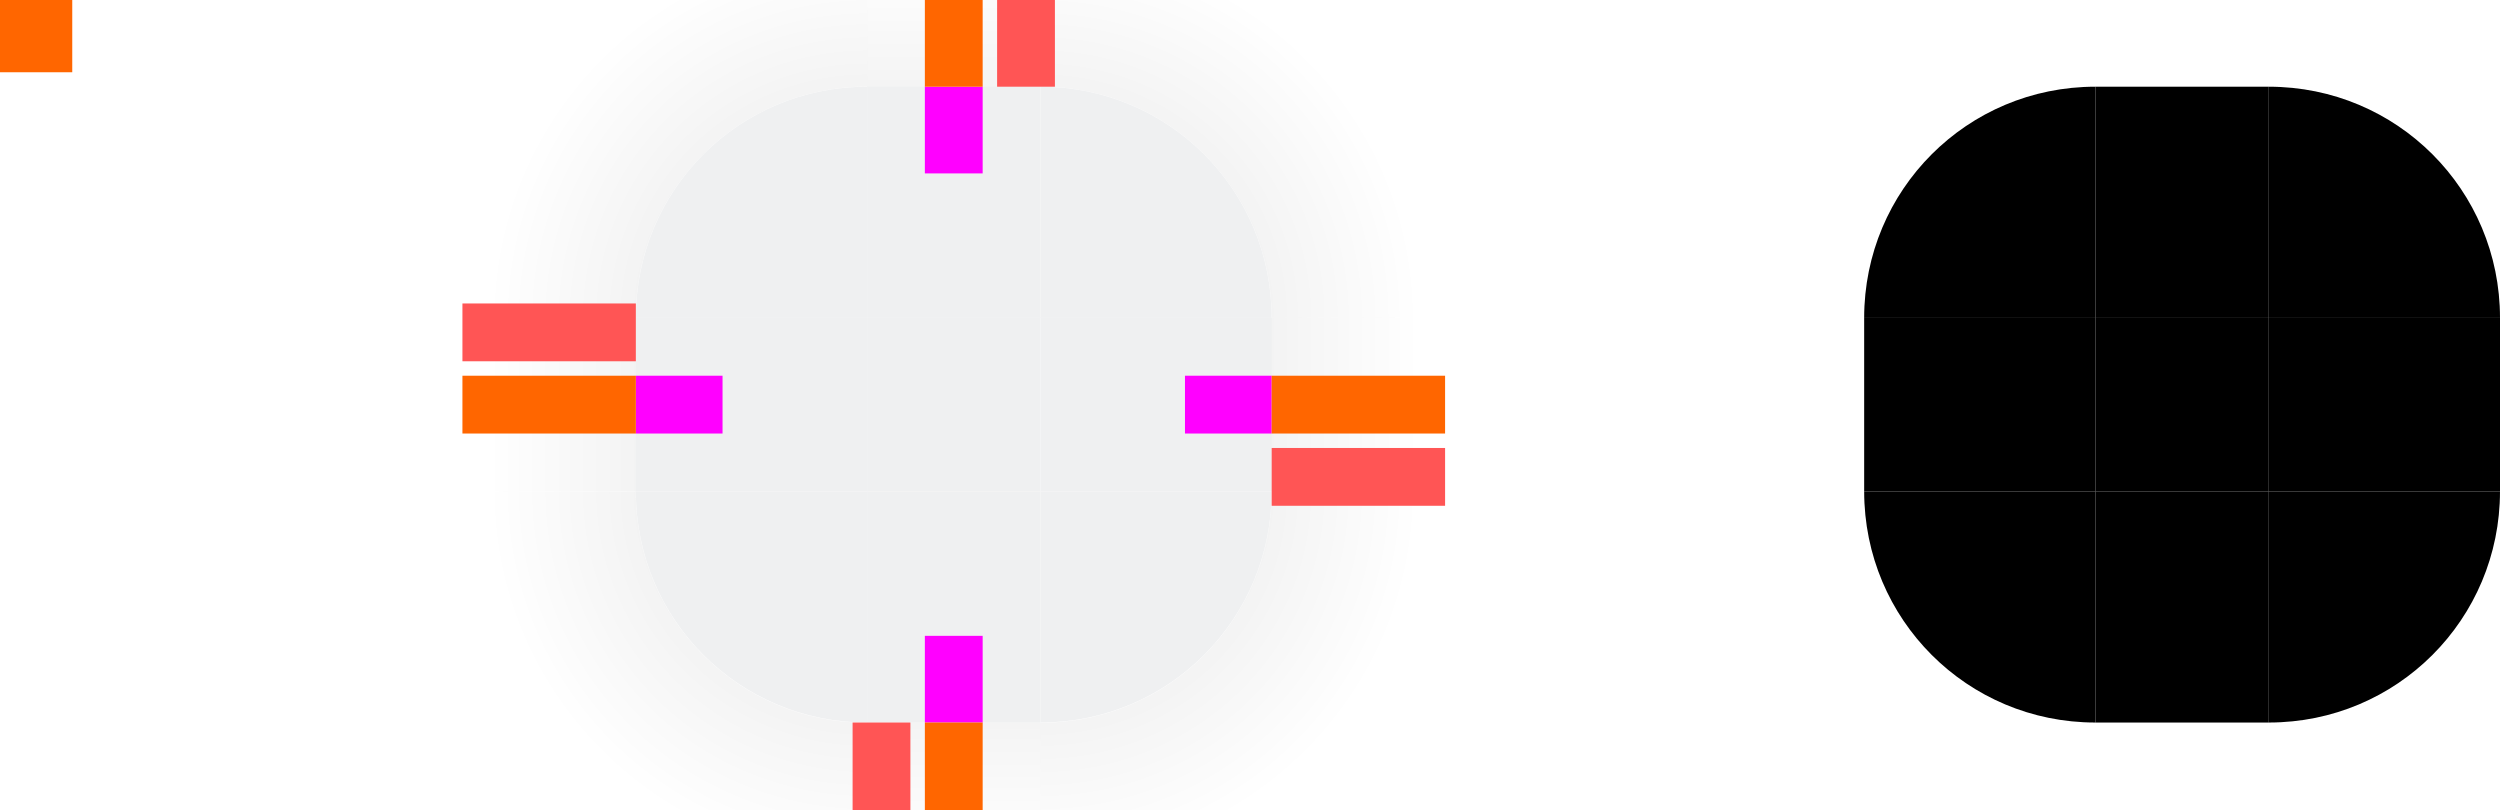
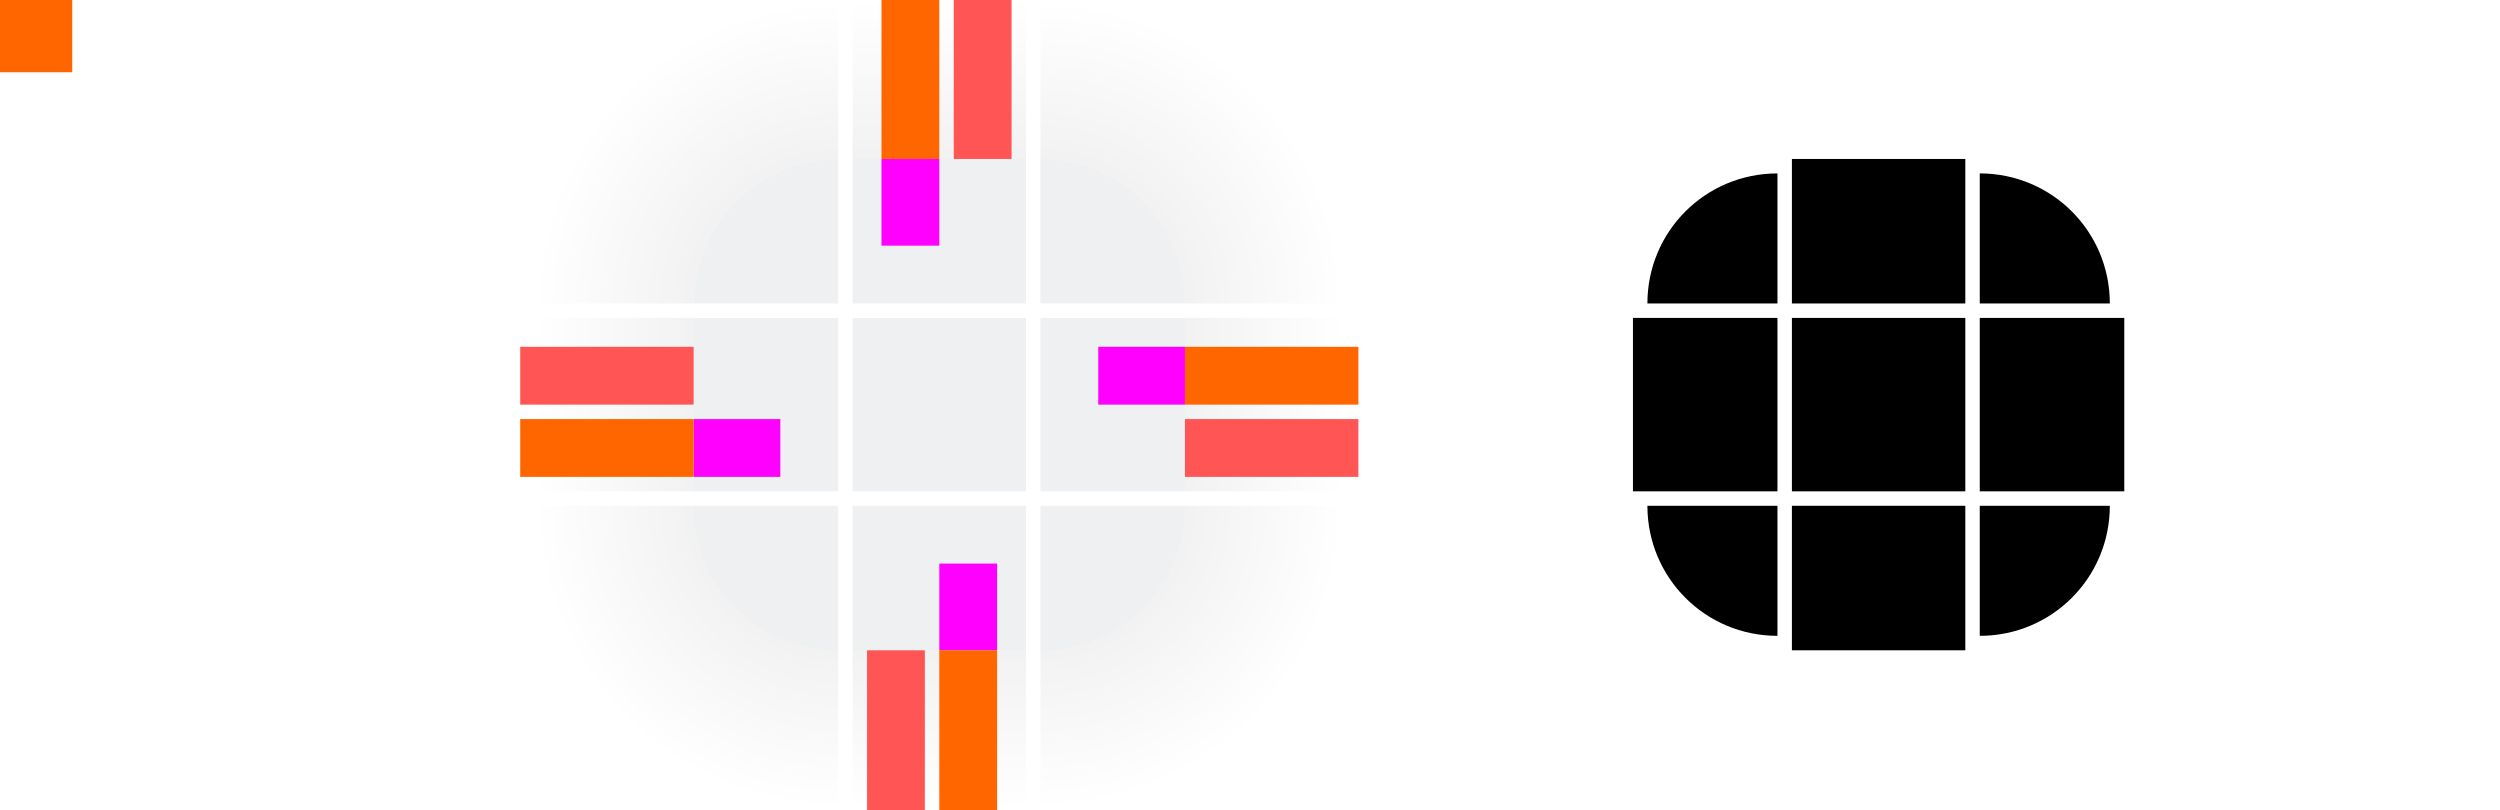
<svg xmlns="http://www.w3.org/2000/svg" xmlns:xlink="http://www.w3.org/1999/xlink" width="173" height="56" version="1.1" viewBox="0 0 173 56" id="svg1813">
  <defs id="defs1703">
    <style id="current-color-scheme" type="text/css">.ColorScheme-Text {
        color:#31363b;
        stop-color:#31363b;
      }
      .ColorScheme-Background {
        color:#eff0f1;
        stop-color:#eff0f1;
      }
      .ColorScheme-Highlight {
        color:#3daee9;
        stop-color:#3daee9;
      }
      .ColorScheme-ViewText {
        color:#31363b;
        stop-color:#31363b;
      }
      .ColorScheme-ViewBackground {
        color:#fcfcfc;
        stop-color:#fcfcfc;
      }
      .ColorScheme-ViewHover {
        color:#93cee9;
        stop-color:#93cee9;
      }
      .ColorScheme-ViewFocus{
        color:#3daee9;
        stop-color:#3daee9;
      }
      .ColorScheme-ButtonText {
        color:#31363b;
        stop-color:#31363b;
      }
      .ColorScheme-ButtonBackground {
        color:#eff0f1;
        stop-color:#eff0f1;
      }
      .ColorScheme-ButtonHover {
        color:#93cee9;
        stop-color:#93cee9;
      }
      .ColorScheme-ButtonFocus{
        color:#3daee9;
        stop-color:#3daee9;
      }</style>
    <linearGradient id="linearGradient4270">
      <stop stop-color="#000000" stop-opacity=".667" offset="0" id="stop1690" />
      <stop stop-color="#000000" stop-opacity="0" offset="1" id="stop1692" />
    </linearGradient>
-     <radialGradient id="radialGradient1031" cx="77" cy="12" r="6" gradientTransform="matrix(5.7846e-6 4.2778 -4.3333 5.8598e-6 124 -295.39)" gradientUnits="userSpaceOnUse" xlink:href="#linearGradient4270" />
-     <radialGradient id="radialGradient1025" cx="77" cy="12" r="6" gradientTransform="matrix(-1.5825e-5 4.2778 4.3333 1.6031e-5 8.0013 -295.39)" gradientUnits="userSpaceOnUse" xlink:href="#linearGradient4270" />
-     <radialGradient id="radialGradient1019" cx="77" cy="12" r="6" gradientTransform="matrix(2.9688e-5 -4.2778 -4.3333 -3.0073e-5 124 351.39)" gradientUnits="userSpaceOnUse" xlink:href="#linearGradient4270" />
-     <linearGradient id="linearGradient4950" x1="49" x2="62" y1="932.36" y2="932.36" gradientTransform="matrix(.85714 0 0 1 8.9999 0)" gradientUnits="userSpaceOnUse" xlink:href="#linearGradient4270" />
-     <linearGradient id="linearGradient4948" x1="-21" x2="-8" y1="932.36" y2="932.36" gradientTransform="matrix(.85714 0 0 1 -1 0)" gradientUnits="userSpaceOnUse" xlink:href="#linearGradient4270" />
-     <linearGradient id="linearGradient4934" x1="946.36" x2="958.86" y1="-35" y2="-35" gradientTransform="matrix(.85714 0 0 1 137.2 0)" gradientUnits="userSpaceOnUse" xlink:href="#linearGradient4270" />
-     <radialGradient id="radialGradient994" cx="77" cy="12" r="6" gradientTransform="matrix(-2.4781e-5 -4.2778 4.3333 -2.5103e-5 8.0021 351.39)" gradientUnits="userSpaceOnUse" xlink:href="#linearGradient4270" />
-     <linearGradient id="linearGradient4920" x1="-918.36" x2="-905.86" y1="-35" y2="-35" gradientTransform="matrix(1.2857 0 0 1 264.4 0)" gradientUnits="userSpaceOnUse" xlink:href="#linearGradient4270" />
+     <radialGradient id="radialGradient994" cx="77" cy="12" r="6" gradientTransform="matrix(2.7475373e-5,-2.997807,2.999891,2.7471008e-5,-45.14383,1176.048)" gradientUnits="userSpaceOnUse" xlink:href="#linearGradient4270" fx="77" fy="12" />
+     <linearGradient id="linearGradient4920" x1="-915.384" x2="-904.883" y1="-35" y2="-35" gradientTransform="matrix(1.999948,0,0,0.375,1814.72,-52.875)" gradientUnits="userSpaceOnUse" xlink:href="#linearGradient4270" />
  </defs>
-   <g id="shadow-topleft" transform="matrix(1.1667 0 0 1.1667 64.667 -1086.8)" opacity=".5">
-     <path transform="matrix(.85715 0 0 .85715 -55.429 931.51)" d="m32-6v28h12c0-8.864 7.136-16 16-16v-12h-28z" fill="url(#radialGradient994)" opacity=".35" id="path1705" />
-   </g>
-   <g id="shadow-topright" transform="matrix(-1.1667 0 0 1.1667 67.333 -1086.8)" opacity=".5">
-     <path transform="matrix(-.85714 0 0 .85714 57.714 931.51)" d="m72-6v12c8.864 0 16 7.136 16 16h12v-28h-28z" fill="url(#radialGradient1019)" opacity=".35" id="path1708" />
-   </g>
-   <g id="shadow-bottomright" transform="matrix(-1.1667 0 0 -1.1667 67.333 1142.8)" opacity=".5">
-     <path transform="matrix(-.85714 0 0 -.85714 57.714 979.5)" d="m88 34c0 8.864-7.136 16-16 16v12h28v-28h-12z" fill="url(#radialGradient1031)" opacity=".35" id="path1711" />
-   </g>
-   <g id="shadow-bottomleft" transform="matrix(1.1667 0 0 -1.1667 64.667 1142.8)" opacity=".5">
-     <path transform="matrix(.85714 0 0 -.85714 -55.429 979.5)" d="m32 34v28h28v-12c-8.864 0-16-7.136-16-16h-12z" fill="url(#radialGradient1025)" opacity=".35" id="path1714" />
+   <g id="shadow-topleft" transform="matrix(1.1667,0,0,1.1667,68.667,-1081.792)">
+     <path id="path1705" style="opacity:0.15;fill:url(#radialGradient994);stroke-width:1" d="m -27.999,926.367 v 18.852 l 10.285,0.005 c 0,-4.747 3.823,-8.568 8.571,-8.568 v -10.288 z" />
  </g>
  <rect id="hint-tile-center" y="-1.4648e-5" width="5" height="5" fill="#ff6600" />
-   <g id="top" transform="matrix(0.375,0,0,2.6667,52.875,-2421.657)">
-     <rect transform="matrix(0,-1,-1,0,0,0)" x="-916.36" y="-51" width="6" height="32" class="ColorScheme-Background" fill="currentColor" id="rect1718" />
+   <g id="top" transform="matrix(0.375,0,0,1.666667,51.875,-1506.267)">
+     <rect transform="matrix(0,-1,-1,0,0,0)" x="-916.36" y="-51" width="6" height="32" class="ColorScheme-Background" fill="currentColor" id="rect1718" style="opacity:1" />
  </g>
-   <g id="topleft" transform="matrix(1.3333,0,0,1.3333,26.6675,-1207.783)">
-     <path d="m 25,910.36 c -6.648,0 -12,5.352 -12,12 h 12 v -10 z" class="ColorScheme-Background" fill="currentColor" id="path1721" />
+   <g id="topleft" transform="matrix(1.3333,0,0,1.3333,30.66749,-1202.783)">
+     <path d="M 20.5,910.36 C 16.345,910.36 13,913.705 13,917.86 h 7.5 v -6.25 z" class="ColorScheme-Background" fill="currentColor" id="path1721" />
  </g>
-   <g id="topright" transform="matrix(1.3333,0,0,1.3333,12.0015,-1207.783)">
+   <g id="topright" transform="matrix(0.8333333,0,0,0.8333333,34.49217,-747.633)">
    <path d="m 45,910.36 v 12 h 12 c 0,-6.648 -5.352,-12 -12,-12 z" class="ColorScheme-Background" fill="currentColor" id="path1724" />
  </g>
-   <g id="bottom" transform="matrix(0.375,0,0,2.6667,52.875,-2494.992)">
+   <g id="bottom" transform="matrix(0.375,0,0,1.666667,51.875,-1545.6)">
    <rect transform="rotate(90)" x="948.36" y="-51" width="6" height="32" class="ColorScheme-Background" fill="currentColor" id="rect1727" />
  </g>
-   <g id="bottomleft" transform="matrix(1.3333,0,0,1.3333,26.6675,-1222.449)">
+   <g id="bottomleft" transform="matrix(0.8333333,0,0,0.8333333,37.16667,-750.3)">
    <path d="m 13,942.36 c 0,6.648 5.352,12 12,12 v -12 H 15 Z" class="ColorScheme-Background" fill="currentColor" id="path1730" />
  </g>
-   <g id="bottomright" transform="matrix(1.3333,0,0,1.3333,12.0015,-1222.449)">
+   <g id="bottomright" transform="matrix(0.8333333,0,0,0.8333333,34.5,-750.3)">
    <path d="m 45,942.36 v 12 c 6.648,0 12,-5.352 12,-12 H 47 Z" class="ColorScheme-Background" fill="currentColor" id="path1733" />
  </g>
-   <g id="left" transform="matrix(2.6667,0,0,0.375,9.3327,-321.635)">
+   <g id="left" transform="matrix(1.666667,0,0,0.375,26.33333,-321.635)">
    <rect transform="scale(-1,1)" x="-19" y="916.36" width="6" height="32" class="ColorScheme-Background" fill="currentColor" id="rect1736" />
  </g>
-   <g id="right" transform="matrix(2.6667,0,0,0.375,-64.0017,-321.635)">
+   <g id="right" transform="matrix(1.666667,0,0,0.375,-13,-321.635)">
    <rect x="51" y="916.36" width="6" height="32" class="ColorScheme-Background" fill="currentColor" id="rect1739" />
  </g>
-   <rect id="center" x="60" y="22" width="12" height="12" class="ColorScheme-Background" fill="currentColor" />
-   <rect id="hint-top-margin" x="64" y="6" width="4" height="6" fill="#ff00ff" stroke-width="1.414" />
-   <rect id="hint-bottom-margin" x="64" y="44" width="4" height="6" fill="#ff00ff" stroke-width="1.414" />
-   <rect id="hint-right-margin" transform="rotate(90)" x="26" y="-88" width="4" height="6" fill="#ff00ff" stroke-width="1.414" />
-   <rect id="hint-left-margin" transform="rotate(90)" x="26" y="-50" width="4" height="6" fill="#ff00ff" stroke-width="1.414" />
-   <g id="shadow-top" transform="matrix(.375 0 0 1.5556 52.875 -1403.5)" opacity=".5">
-     <rect transform="matrix(0,-1,-1,0,0,0)" x="-916.36" y="-51" width="6" height="32" fill="none" opacity="1" id="rect1747" />
-     <rect transform="matrix(0,-1,-1,0,0,0)" x="-906.08" y="-51" width="7.714" height="32" fill="url(#linearGradient4920)" opacity=".35" id="rect1749" />
-     <rect transform="matrix(0,-1,-1,0,0,0)" x="-911.36" y="-51" width="1" height="32" fill="none" opacity="1" id="rect1751" />
+   <rect id="center" x="59" y="22" width="12" height="12" class="ColorScheme-Background" fill="currentColor" />
+   <g id="shadow-top" transform="translate(-1,4.999999)">
+     <rect transform="matrix(0,-1,-1,0,0,0)" x="-16" y="-72" width="22" height="12" id="rect1747" style="fill:none;stroke-width:0.764" />
+     <rect transform="matrix(0,-1,-1,0,0,0)" x="-6" y="-72" width="12" height="12" id="rect1749" style="opacity:0.15;fill:url(#linearGradient4920);stroke-width:0.764" />
  </g>
-   <g id="shadow-bottom" transform="matrix(.375 0 0 2.3333 52.875 -2178.8)" opacity=".5">
-     <rect transform="rotate(90)" x="948.36" y="-51" width="6" height="32" fill="none" opacity="1" id="rect1754" />
-     <rect transform="rotate(90)" x="955.22" y="-51" width="5.143" height="32" fill="url(#linearGradient4934)" opacity=".35" id="rect1756" />
-     <rect transform="rotate(90)" x="953.36" y="-51" width="1" height="32" fill="none" opacity="1" id="rect1758" />
+   <g id="mask-top" transform="matrix(0.375,0,0,0.8333333,116.87,-747.6442)">
+     <rect transform="matrix(0,-1,-1,0,0,0)" x="-922.373" y="-51.013" width="12" height="32" fill="#000000" opacity="0.97" id="rect1779" style="opacity:1" />
  </g>
-   <g id="shadow-left" transform="matrix(2.3333 0 0 .375 15.667 -321.64)" opacity=".5">
-     <rect transform="scale(-1,1)" x="-19" y="916.36" width="6" height="32" fill="none" opacity="1" id="rect1761" />
-     <rect transform="scale(-1,1)" x="-12.143" y="916.36" width="5.143" height="32" fill="url(#linearGradient4948)" opacity=".35" id="rect1763" />
-     <rect transform="scale(-1,1)" x="-14" y="916.36" width="1" height="32" fill="none" opacity="1" id="rect1765" />
+   <g id="mask-topleft" transform="translate(100,-899.36)">
+     <path d="m 23,910.36 c -5.54,0 -10,4.46 -10,10 h 10 z" id="path1274" style="fill:none" />
+     <path d="m 23,911.36 c -4.986,0 -9,4.014 -9,9 h 9 z" fill="#000000" id="path1782" />
  </g>
-   <g id="shadow-right" transform="matrix(2.3333 0 0 .375 -47 -321.64)" opacity=".5">
-     <rect x="51" y="916.36" width="6" height="32" fill="none" opacity="1" id="rect1768" />
-     <rect x="57.857" y="916.36" width="5.143" height="32" fill="url(#linearGradient4950)" opacity=".35" id="rect1770" />
-     <rect x="56" y="916.36" width="1" height="32" fill="none" opacity="1" id="rect1772" />
+   <g id="mask-bottom" transform="matrix(0.375,0,0,1,116.875,-909.36)">
+     <rect transform="rotate(90)" x="944.36" y="-51" width="10" height="32" fill="#000000" opacity="0.97" id="rect1788" style="opacity:1" />
  </g>
-   <rect id="shadow-hint-top-margin" x="64" y="-6" width="4" height="12" fill="#ff6600" />
-   <rect id="shadow-hint-bottom-margin" x="64" y="50" width="4" height="12" fill="#ff6600" />
-   <rect id="shadow-hint-right-margin" transform="rotate(90)" x="26" y="-100" width="4" height="12" fill="#ff6600" />
-   <rect id="shadow-hint-left-margin" transform="rotate(90)" x="26" y="-44" width="4" height="12" fill="#ff6600" />
-   <g id="mask-top" transform="matrix(.375 0 0 1.3333 137.87 -1207.8)">
-     <rect transform="matrix(0,-1,-1,0,0,0)" x="-922.373" y="-51.013" width="12" height="32" id="rect1779" />
+   <g id="mask-left" transform="matrix(0.8333333,0,0,0.60001,102.1667,-531.4252)">
+     <rect transform="scale(-1,1)" x="-25" y="922.36" width="12" height="20" fill="#000000" opacity="0.97" id="rect1797" style="opacity:1" />
  </g>
-   <g id="mask-topleft" transform="matrix(1.6,0,0,1.6,108.2,-1450.576)">
-     <path d="m 23,910.36 c -5.54,0 -10,4.46 -10,10 h 10 z" id="path1782" />
+   <g id="mask-right" transform="matrix(1,0,0,0.375,90,-321.635)">
+     <rect x="47" y="916.36" width="10" height="32" fill="#000000" opacity="0.97" id="rect1800" style="opacity:1" />
  </g>
-   <g id="mask-topright" transform="matrix(2,0,0,2,59,-1814.72)">
-     <path d="m 49,910.36 v 8 h 8 c 0,-4.432 -3.568,-8 -8,-8 z" id="path1785" />
-   </g>
-   <g id="mask-bottom" transform="matrix(0.375,0,0,1.6,137.875,-1476.976)">
-     <rect transform="rotate(90)" x="944.36" y="-51" width="10" height="32" id="rect1788" />
-   </g>
-   <g id="mask-bottomleft" transform="matrix(1.3333,0,0,1.3333,111.6675,-1222.449)">
-     <path d="m 13,942.36 c 0,6.648 5.352,12 12,12 v -12 z" id="path1791" />
-   </g>
-   <g id="mask-bottomright" transform="matrix(1.3333,0,0,1.3333,97.0015,-1222.449)">
-     <path d="m 45,942.36 v 12 c 6.648,0 12,-5.352 12,-12 z" id="path1794" />
-   </g>
-   <g id="mask-left" transform="matrix(1.3333,0,0,0.60001,111.6675,-531.4254)">
-     <rect transform="scale(-1,1)" x="-25" y="922.36" width="12" id="rect1797" height="20" />
-   </g>
-   <g id="mask-right" transform="matrix(1.6,0,0,0.375,81.8,-321.635)">
-     <rect x="47" y="916.36" width="10" height="32" id="rect1800" />
-   </g>
-   <rect id="mask-center" x="145" y="22" width="12" height="12" />
+   <rect id="mask-center" x="124" y="22" width="12" height="12" fill="#000000" />
  <rect id="shadow-center" x="60" y="78.255" width="12" height="12" opacity="0" stroke-width=".375" />
-   <rect id="shadow-hint-top-inset" x="69" y="-6" width="4" height="12" fill="#ff5555" />
-   <rect id="shadow-hint-bottom-inset" x="59" y="50" width="4" height="12" fill="#ff5555" />
-   <rect id="shadow-hint-right-inset" transform="rotate(90)" x="31" y="-100" width="4" height="12" fill="#ff5555" />
-   <rect id="shadow-hint-left-inset" transform="rotate(90)" x="21" y="-44" width="4" height="12" fill="#ff5555" />
-   <rect id="hint-top-inset" height="9.9999999e-09" style="fill:#00ff00" width="4" x="69" y="8" />
-   <rect id="hint-bottom-inset" height="9.9999999e-09" style="fill:#00ff00" width="4" x="59" y="47" />
-   <rect id="hint-left-inset" height="4" style="fill:#00ff00" width="9.9999999e-09" x="45" y="21" />
-   <rect id="hint-right-inset" height="4" style="fill:#00ff00" width="9.9999999e-09" x="85" y="31" />
-   <rect style="fill:currentColor" id="thick-center" width="32" height="32" x="54" y="-65" class="ColorScheme-Background" />
+   <rect style="color:#eff0f1;fill:currentColor;fill-opacity:1;stroke:none;stop-color:#eff0f1" id="thick-center" width="32" height="32" x="54" y="-65" class="ColorScheme-Background" />
  <rect transform="rotate(90)" style="fill:#800080;fill-opacity:1;stroke:none;stroke-width:1.155" id="thick-hint-right-margin" width="4" height="8" x="-45" y="-91" />
  <rect transform="rotate(90)" y="-55" x="-45" height="8" width="4" id="thick-hint-left-margin" style="fill:#800080;fill-opacity:1;stroke:none;stroke-width:1.155" />
  <rect y="-71" x="73" height="8" width="4" id="thick-hint-top-margin" style="fill:#800080;fill-opacity:1;stroke:none;stroke-width:1.155" />
  <rect style="fill:#800080;fill-opacity:1;stroke:none;stroke-width:1.155" id="thick-hint-bottom-margin" width="4" height="8" x="74" y="-35" />
+   <use x="0" y="0" xlink:href="#shadow-topleft" id="shadow-topright" transform="rotate(90,64.99998,27.99998)" />
+   <use x="0" y="0" xlink:href="#shadow-topleft" id="shadow-bottomright" transform="rotate(180,65,27.99998)" />
+   <use x="0" y="0" xlink:href="#shadow-topleft" id="shadow-bottomleft" transform="rotate(-90,65.00002,27.99998)" />
+   <use x="0" y="0" xlink:href="#shadow-top" id="shadow-right" transform="rotate(90,64.99998,27.99998)" />
+   <use x="0" y="0" xlink:href="#shadow-top" id="shadow-bottom" transform="rotate(180,65,27.99998)" />
+   <use x="0" y="0" xlink:href="#shadow-top" id="shadow-left" transform="rotate(-90,65.00002,27.99998)" />
+   <rect id="hint-left-margin" transform="rotate(90)" x="29" y="-54" width="4" height="6" fill="#ff00ff" stroke-width="1.414" />
+   <rect id="shadow-hint-left-margin" transform="rotate(90)" x="29" y="-48" width="4" height="12" fill="#ff6600" />
+   <rect id="shadow-hint-left-inset" transform="rotate(90)" x="24" y="-48" width="4" height="12" fill="#ff5555" />
+   <rect id="hint-left-inset" height="4" style="fill:#00ff00" width="9.9999999e-09" x="49" y="24" />
+   <rect id="hint-right-margin" transform="rotate(90)" x="24" y="-82" width="4" height="6" fill="#ff00ff" stroke-width="1.414" />
+   <rect id="shadow-hint-right-margin" transform="rotate(90)" x="24" y="-94" width="4" height="12" fill="#ff6600" />
+   <rect id="shadow-hint-right-inset" transform="rotate(90)" x="29" y="-94" width="4" height="12" fill="#ff5555" />
+   <rect id="hint-right-inset" height="4" style="fill:#00ff00" width="9.9999999e-09" x="79" y="29" />
+   <rect id="hint-bottom-margin" x="65" y="39" width="4" height="6" fill="#ff00ff" stroke-width="1.414" />
+   <rect id="shadow-hint-bottom-margin" x="65" y="45" width="4" height="12" fill="#ff6600" />
+   <rect id="shadow-hint-bottom-inset" x="60" y="45" width="4" height="12" fill="#ff5555" />
+   <rect id="hint-bottom-inset" height="9.9999999e-09" style="fill:#00ff00" width="4" x="60" y="42" />
+   <rect id="hint-top-margin" x="61" y="11" width="4" height="6" fill="#ff00ff" stroke-width="1.414" />
+   <rect id="shadow-hint-top-margin" x="61" y="-1" width="4" height="12" fill="#ff6600" />
+   <rect id="shadow-hint-top-inset" x="66" y="-1" width="4" height="12" fill="#ff5555" />
+   <rect id="hint-top-inset" height="9.9999999e-09" style="fill:#00ff00" width="4" x="66" y="13" />
+   <g id="mask-topright" transform="rotate(90,529.68,527.68)">
+     <path d="m 23,910.36 c -5.54,0 -10,4.46 -10,10 h 10 z" id="path1276" style="fill:none" />
+     <path d="m 23,911.36 c -4.986,0 -9,4.014 -9,9 h 9 z" fill="#000000" id="path1278" />
+   </g>
+   <g id="mask-bottomright" transform="rotate(180,80,477.68)">
+     <path d="m 23,910.36 c -5.54,0 -10,4.46 -10,10 h 10 z" id="path1282" style="fill:none" />
+     <path d="m 23,911.36 c -4.986,0 -9,4.014 -9,9 h 9 z" fill="#000000" id="path1284" />
+   </g>
+   <g id="mask-bottomleft" transform="rotate(-90,-369.68,427.68)">
+     <path d="m 23,910.36 c -5.54,0 -10,4.46 -10,10 h 10 z" id="path1288" style="fill:none" />
+     <path d="m 23,911.36 c -4.986,0 -9,4.014 -9,9 h 9 z" fill="#000000" id="path1290" />
+   </g>
</svg>
